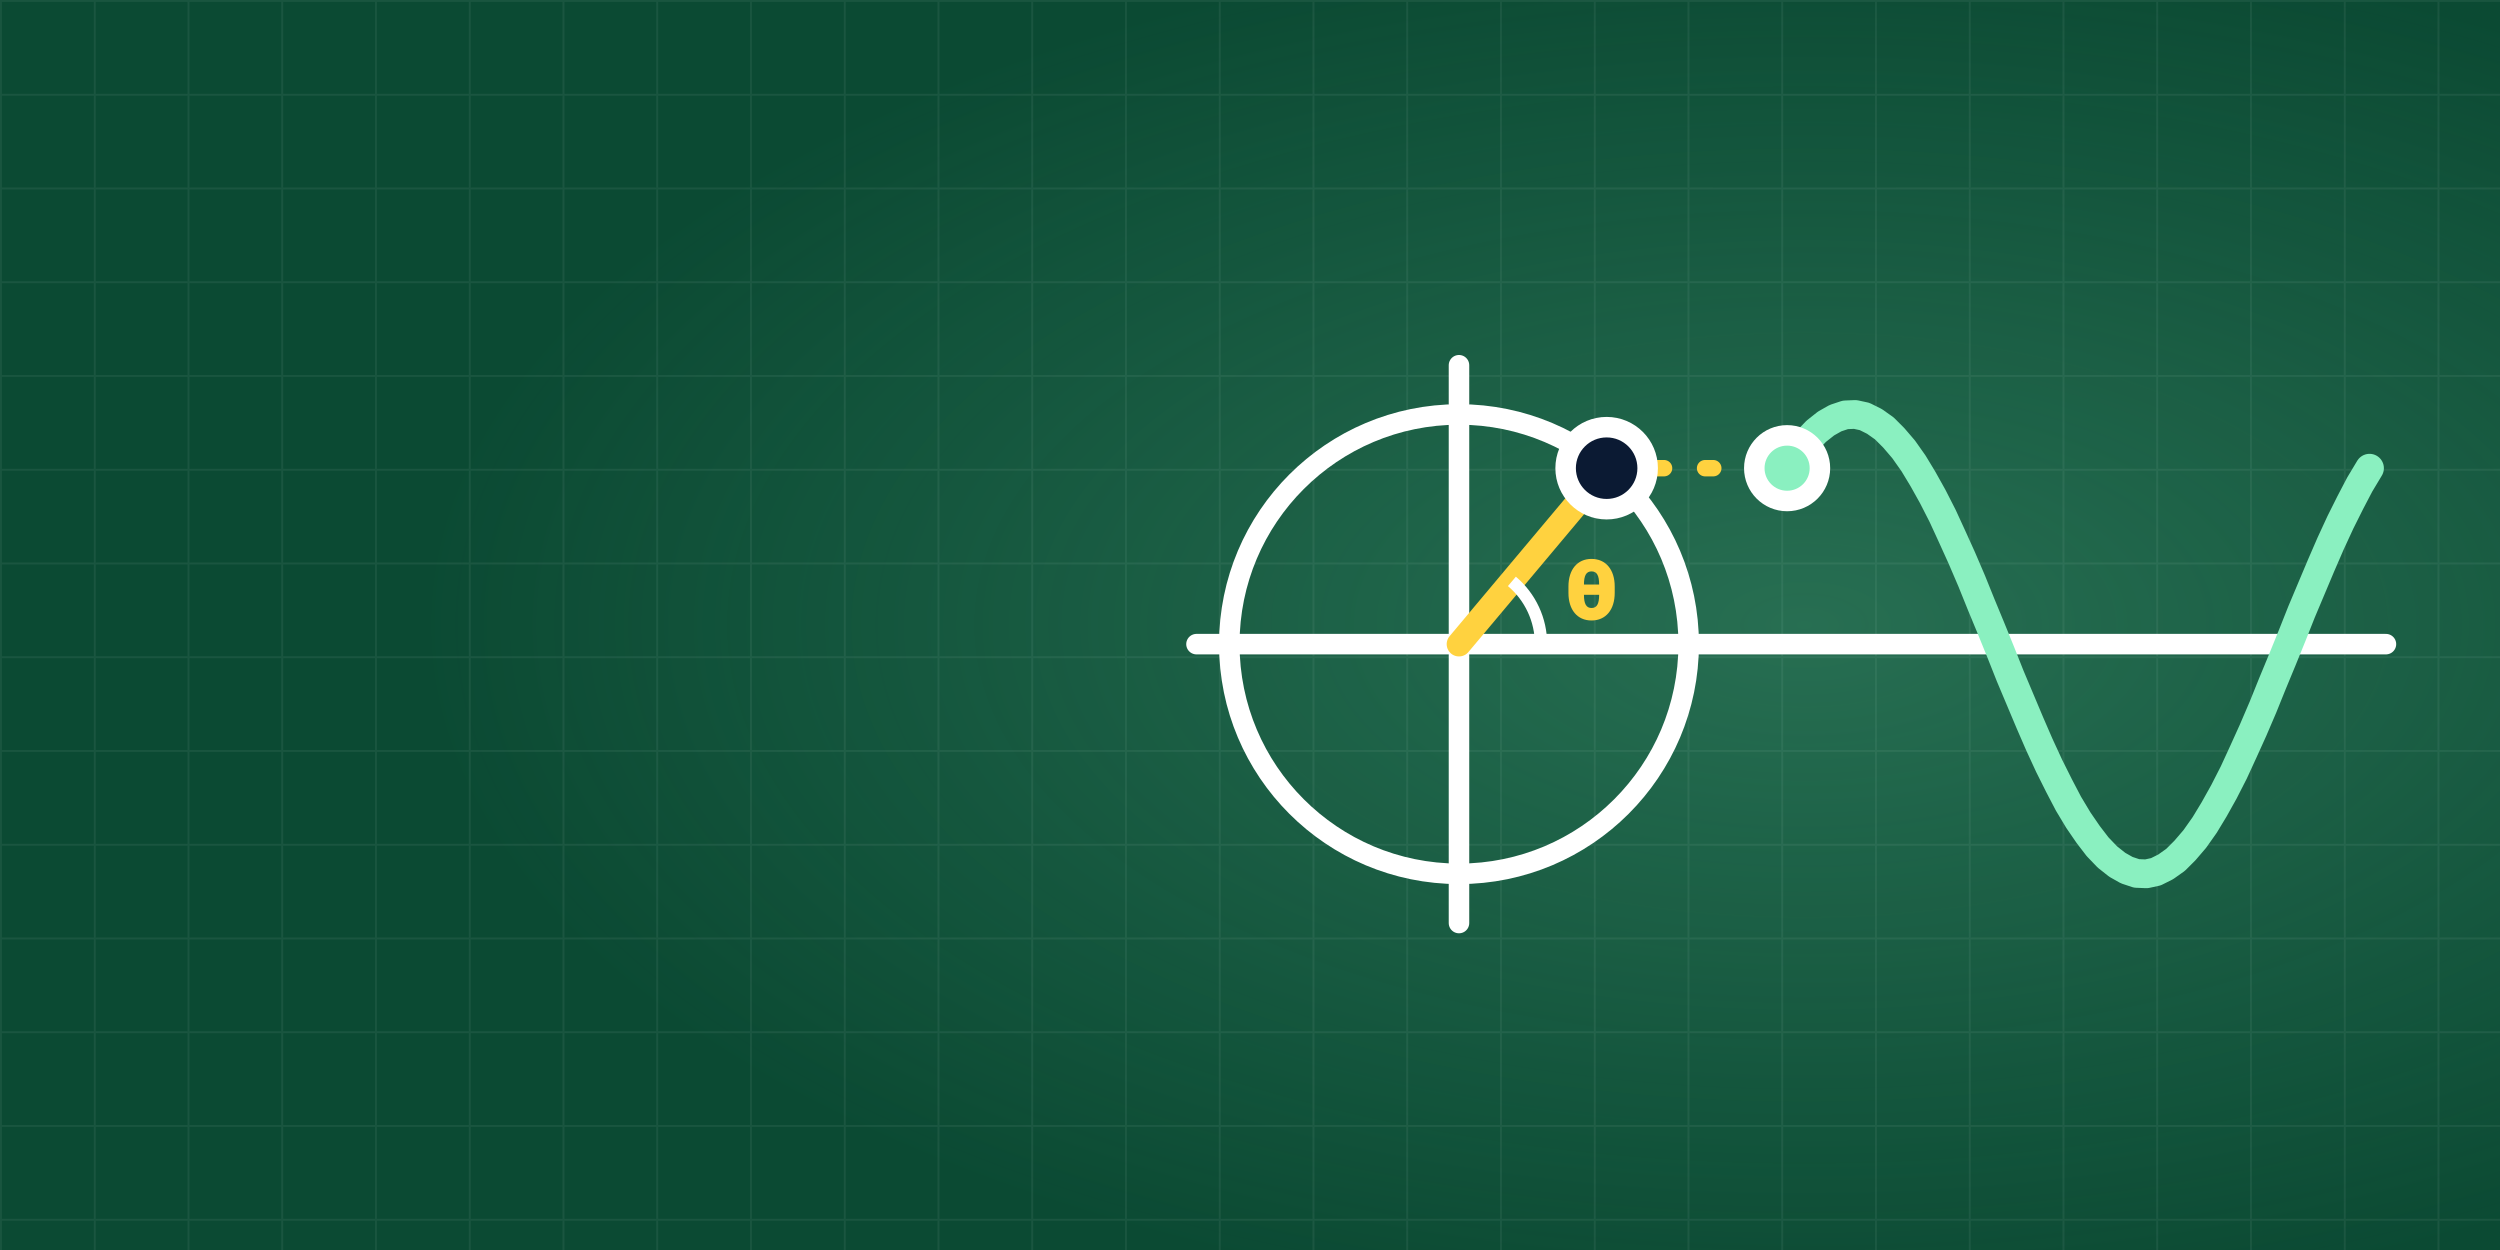
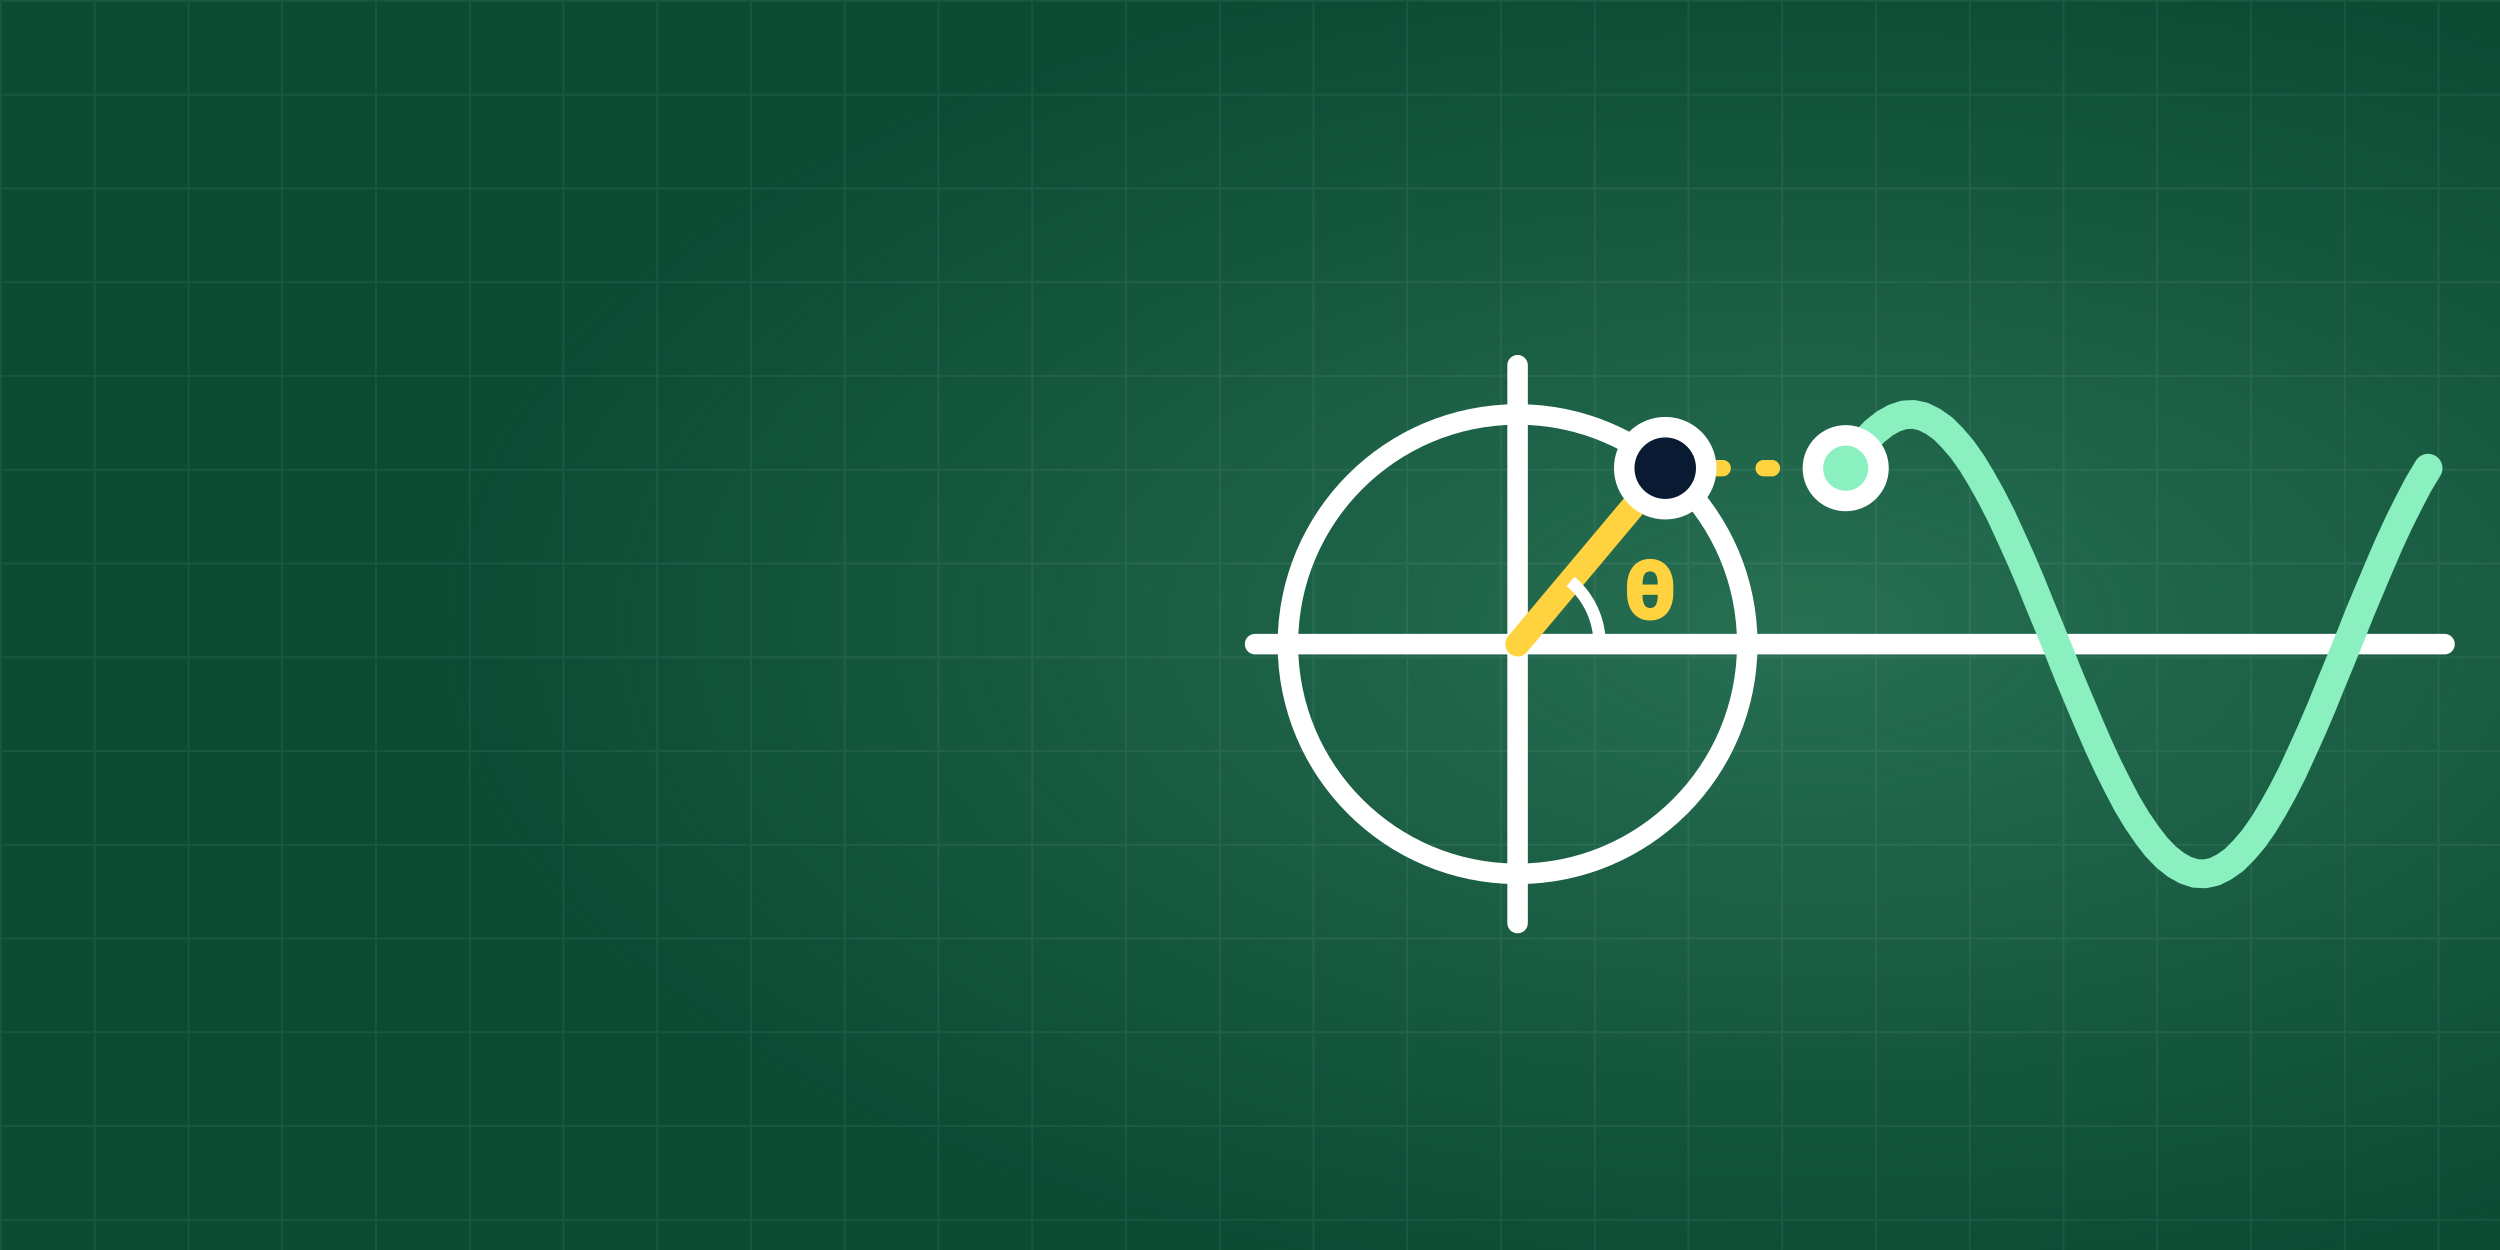
<svg xmlns="http://www.w3.org/2000/svg" viewBox="0 0 640 320">
  <defs>
    <pattern id="g" width="24" height="24" patternUnits="userSpaceOnUse">
      <path d="M24 0H0V24" fill="none" stroke="#fff" stroke-opacity=".06" />
    </pattern>
    <radialGradient id="r" cx=".72" cy=".5" r=".55">
      <stop offset="0" stop-color="#8AF0C0" stop-opacity=".22" />
      <stop offset="1" stop-color="#8AF0C0" stop-opacity="0" />
    </radialGradient>
  </defs>
  <rect width="640" height="320" fill="#0B4A33" />
  <rect width="640" height="320" fill="url(#g)" />
  <rect width="640" height="320" fill="url(#r)" />
-   <g transform="translate(300 62) scale(1.05)">
+   <g transform="translate(315 62) scale(1.05)">
    <g stroke="#fff" stroke-width="5" stroke-linecap="round">
      <path d="M6 98 H296" />
      <path d="M70 30 V166" />
    </g>
    <circle cx="70" cy="98" r="56" fill="none" stroke="#fff" stroke-width="5" />
    <path d="M150.0 55.1 L152.4 51.6 L154.7 48.6 L157.1 46.1 L159.5 44.2 L161.8 42.9 L164.2 42.1 L166.6 42.0 L168.9 42.5 L171.3 43.7 L173.7 45.4 L176.0 47.7 L178.4 50.5 L180.8 53.9 L183.1 57.7 L185.5 62.0 L187.9 66.7 L190.2 71.7 L192.6 77.0 L195.0 82.6 L197.3 88.3 L199.7 94.1 L202.1 100.0 L204.4 105.8 L206.8 111.5 L209.2 117.2 L211.5 122.5 L213.9 127.7 L216.3 132.5 L218.6 136.9 L221.0 140.9 L223.4 144.4 L225.7 147.4 L228.1 149.9 L230.5 151.8 L232.8 153.1 L235.2 153.9 L237.6 154.0 L239.9 153.5 L242.3 152.3 L244.7 150.6 L247.0 148.3 L249.4 145.5 L251.8 142.1 L254.1 138.3 L256.5 134.0 L258.9 129.3 L261.2 124.3 L263.6 119.0 L266.0 113.4 L268.3 107.7 L270.7 101.9 L273.1 96.0 L275.4 90.2 L277.8 84.5 L280.2 78.8 L282.5 73.5 L284.9 68.3 L287.3 63.5 L289.6 59.1 L292.0 55.1" fill="none" stroke="#8AF0C0" stroke-width="7" stroke-linecap="round" stroke-linejoin="round" />
    <path d="M106.0 55.1 H150" stroke="#FFD23F" stroke-width="4" stroke-linecap="round" stroke-dasharray="2 10" />
    <path d="M70 98 L106.0 55.1" stroke="#FFD23F" stroke-width="6" stroke-linecap="round" />
    <path d="M90 98 A20 20 0 0 0 82.9 82.7" fill="none" stroke="#fff" stroke-width="3" />
    <g stroke="#fff" stroke-width="5" stroke-linejoin="round">
      <circle cx="106.0" cy="55.1" r="10" fill="#0B1A33" />
      <circle cx="150" cy="55.1" r="8" fill="#8AF0C0" />
    </g>
    <text x="96" y="92" font-family="Inter,Arial" font-weight="900" font-size="20" fill="#FFD23F">θ</text>
  </g>
</svg>
